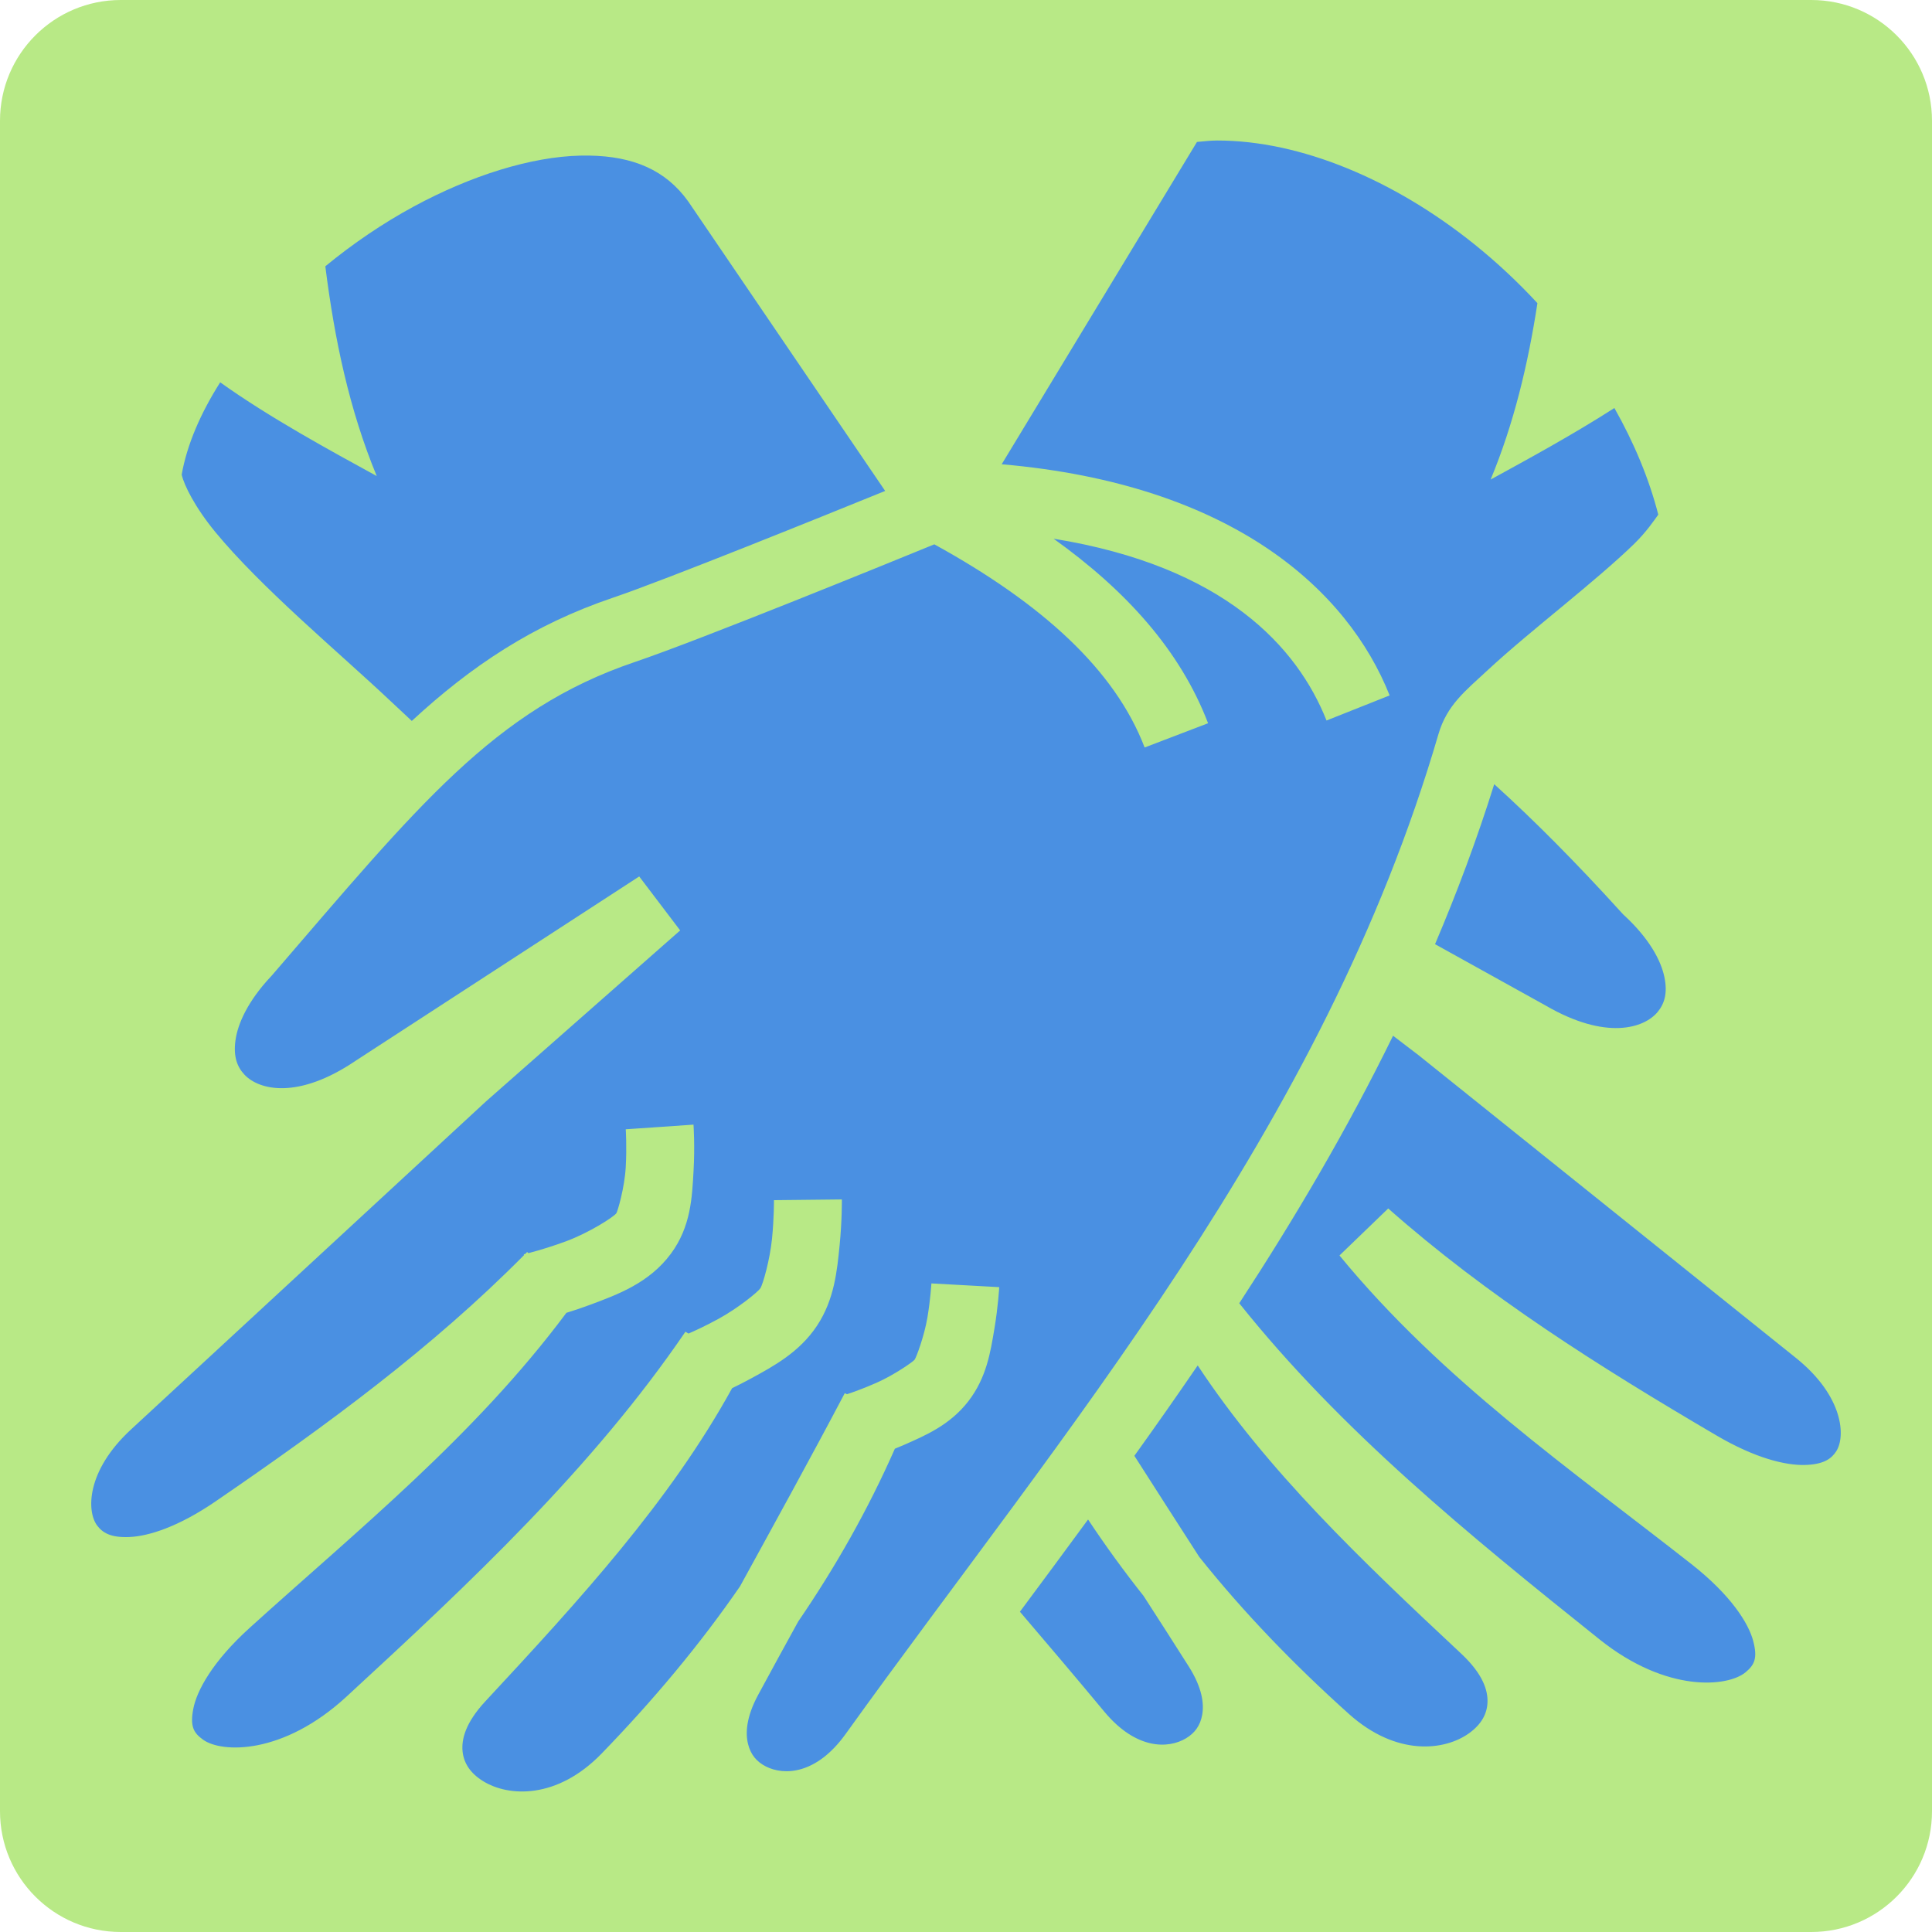
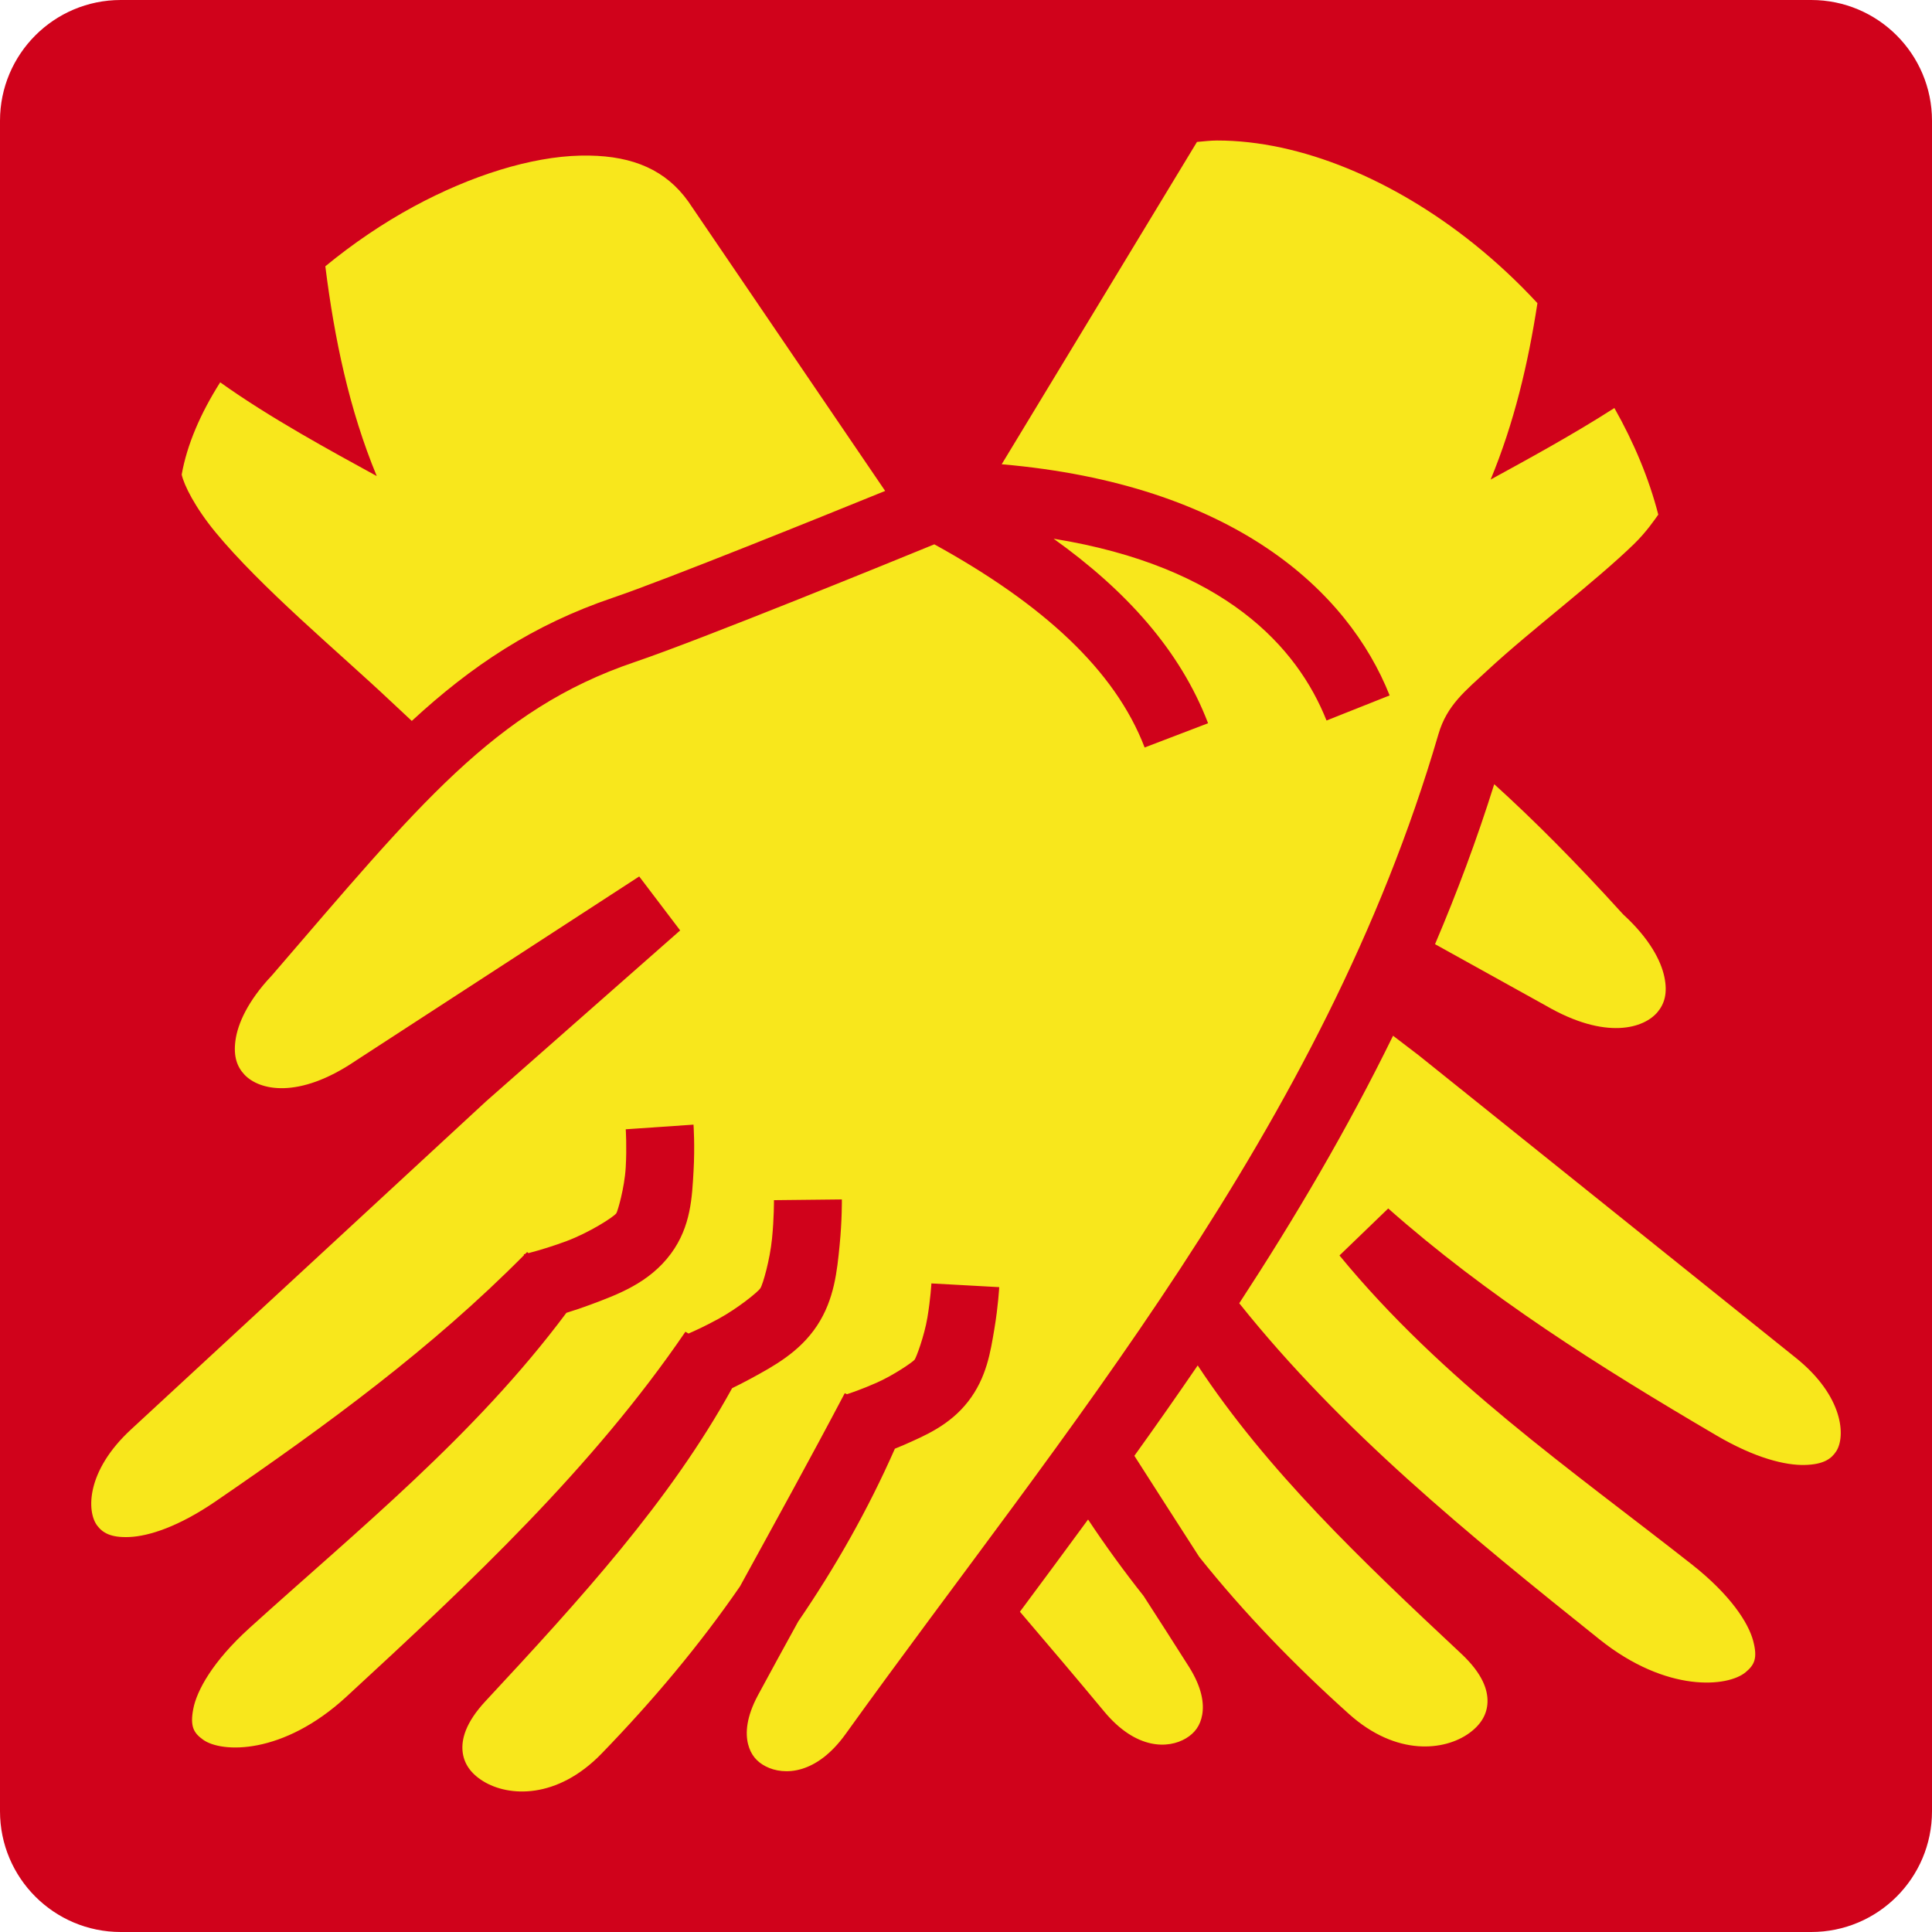
<svg xmlns="http://www.w3.org/2000/svg" style="height: 512px; width: 512px;" viewBox="0 0 512 512">
-   <rect fill="#b8e986" fill-opacity="1" height="512" width="512" rx="32" ry="32" />
+   <rect fill="#d0021b" fill-opacity="1" height="512" width="512" rx="32" ry="32" />
  <g class="" style="" transform="translate(0,0)">
-     <path d="M322.516 37.237c-1.803.002-3.542.234-5.306.377l-51.752 85.42c61.384 5.321 91.779 33.505 102.81 61.26l-16.726 6.646c-7.707-19.39-26.96-40.824-72.317-48.174 19.162 13.713 33.542 29.578 40.928 48.9l-16.814 6.427c-7.863-20.571-27.13-38.098-55.735-53.84-10.062 4.12-61.61 25.173-79.455 31.217-37.145 12.579-57.377 38.092-95.982 82.9l-.131.15-.135.145c-6.262 6.652-8.894 12.653-9.498 17.03-.604 4.375.484 7.097 2.408 9.13 3.848 4.066 14.178 6.64 29.47-3.732l.075-.051 75.041-48.772 10.854 14.301-51.455 45.31-94.098 86.962c-11.929 11.024-11.736 21.742-8.95 25.441 1.394 1.85 3.499 3.27 8.583 3.041 5.084-.229 12.946-2.695 22.781-9.432 29.733-20.365 57.435-40.716 81.75-65.261l-.053-.223.367-.092c.172-.173.347-.342.518-.515l.35.293a107.655 107.655 0 0 0 10.084-3.188c6.013-2.246 12.442-6.342 13.205-7.377.324-.44 2.174-6.693 2.49-12.154.316-5.461.006-10.104.006-10.104l17.957-1.232s.397 5.64.008 12.375c-.39 6.734-.655 14.586-5.977 21.8-5.76 7.81-14.184 10.863-21.392 13.555a116.939 116.939 0 0 1-6.326 2.143c-24.372 32.684-55.333 57.576-83.96 83.508-9.904 8.972-14.003 16.689-14.915 21.431-.913 4.743.134 6.407 2.586 8.18 4.902 3.546 21.164 4.119 37.998-11.39 33.014-30.417 65.222-60.634 89.838-96.72l.812.483c1.444-.624 4.209-1.855 7.963-3.904 4.97-2.713 10.363-7.018 11.084-8.106.685-1.033 2.533-7.58 3.088-13.133.555-5.552.512-10.205.512-10.205l17.998-.193s.064 5.543-.6 12.19c-.665 6.646-1.366 14.304-5.996 21.289-4.666 7.038-11.527 10.72-17.463 13.959-1.81.988-3.477 1.826-5.023 2.578-16.473 29.911-40.153 55.83-65.37 82.955-5.39 5.798-6.381 10.204-6.062 13.312.32 3.108 2.042 5.768 5.422 7.867 6.76 4.2 19.635 4.864 31.433-7.312 13.606-14.042 25.93-28.72 36.664-44.297 9.298-16.962 18.75-34.088 27.762-51.195l.584.271c.878-.286 3.91-1.295 7.867-3.045 4.577-2.023 9.602-5.513 10.053-6.093.437-.563 2.57-6.262 3.397-11.168.826-4.907 1.06-9.057 1.06-9.057l17.975.99s-.274 5.05-1.285 11.057c-1.012 6.006-2.046 12.933-6.934 19.222-4.902 6.308-11.39 9.038-16.986 11.512-.859.38-1.641.691-2.45 1.024-7.137 16.201-15.774 31.408-25.623 45.804-3.572 6.519-7.224 13.13-10.648 19.502-3.152 5.866-3.348 10.106-2.637 12.965.712 2.86 2.318 4.716 4.73 5.94 4.825 2.448 13.382 2.178 21.13-8.612 57.44-79.992 126.521-160.277 157.107-264.986 2.243-7.679 7.14-11.461 12.994-16.895 5.854-5.433 12.982-11.267 19.97-17.056 6.99-5.79 13.841-11.54 18.83-16.39 3.311-3.22 5.419-6.373 6.458-7.813-2.444-9.527-6.436-19.066-11.633-28.252-11.087 7.119-23.137 13.666-32.795 18.957 6.175-14.902 9.925-30.611 12.399-46.746a155.243 155.243 0 0 0-16.739-15.631c-21.237-17.053-46.035-27.498-68.178-27.473zm-166.379 3.994a61.68 61.68 0 0 0-2.384.01c-12.954.302-28.804 5.21-44.079 13.473-8.182 4.426-16.129 9.83-23.459 15.855 2.418 19.238 6.328 37.979 13.625 55.59-12.265-6.72-28.379-15.468-41.486-24.84-5.205 8.198-8.804 16.525-10.203 24.451.6 2.778 3.535 8.694 8.945 15.264 5.898 7.162 14.06 15.165 22.448 22.916 8.387 7.752 16.99 15.27 24.013 21.895 1.998 1.884 3.852 3.573 5.573 5.209 15.831-14.625 32.157-25.492 53.246-32.633 14.01-4.745 56.236-21.829 72.2-28.319l-52.18-76.707c-5.932-8.301-14.54-11.984-26.259-12.164zM395.985 207.82c-4.581 14.599-9.854 28.711-15.686 42.397l29.274 16.236.076.045c15.98 9.278 26.106 5.987 29.66 1.662 1.777-2.163 2.672-4.952 1.764-9.275-.908-4.324-3.953-10.127-10.664-16.325l-.291-.271-.268-.295c-12.296-13.554-23.467-24.77-33.865-34.174zm-26.809 66.66c-12.18 24.887-26.055 48.39-40.76 70.897 26.935 33.764 60.806 61.355 95.481 89.084 17.877 14.295 34.057 12.587 38.7 8.707 2.32-1.94 3.251-3.673 2.01-8.34-1.243-4.667-5.87-12.08-16.378-20.338-31.775-24.973-66.027-48.625-93.252-81.777l12.916-12.457c26.194 23.147 55.562 41.715 86.998 60.16 10.282 6.033 18.295 7.943 23.383 7.816 5.088-.127 7.089-1.69 8.35-3.633 2.521-3.884 1.964-14.59-10.705-24.753l-99.944-80.174-6.799-5.192zm-51.771 87.373a1279.264 1279.264 0 0 1-16.785 23.952c5.713 8.955 11.47 17.89 17.183 26.777 11.799 14.79 25.119 28.572 39.674 41.63 12.62 11.323 25.417 9.758 31.867 5.096 3.226-2.33 4.759-5.103 4.86-8.226.101-3.123-1.196-7.448-6.979-12.856-26.478-24.761-51.405-48.475-69.82-76.373zm-29.057 40.832a4530.38 4530.38 0 0 1-18.058 24.438c7.546 8.835 15.018 17.636 22.326 26.441 8.482 10.222 17.036 9.89 21.678 7.112 2.32-1.39 3.794-3.352 4.304-6.254.51-2.902.017-7.119-3.537-12.75-3.863-6.123-7.972-12.466-11.994-18.723a297.326 297.326 0 0 1-14.719-20.264z" fill="#4a90e2" fill-opacity="1" />
+     <path d="M322.516 37.237c-1.803.002-3.542.234-5.306.377l-51.752 85.42c61.384 5.321 91.779 33.505 102.81 61.26l-16.726 6.646c-7.707-19.39-26.96-40.824-72.317-48.174 19.162 13.713 33.542 29.578 40.928 48.9l-16.814 6.427c-7.863-20.571-27.13-38.098-55.735-53.84-10.062 4.12-61.61 25.173-79.455 31.217-37.145 12.579-57.377 38.092-95.982 82.9l-.131.15-.135.145c-6.262 6.652-8.894 12.653-9.498 17.03-.604 4.375.484 7.097 2.408 9.13 3.848 4.066 14.178 6.64 29.47-3.732l.075-.051 75.041-48.772 10.854 14.301-51.455 45.31-94.098 86.962c-11.929 11.024-11.736 21.742-8.95 25.441 1.394 1.85 3.499 3.27 8.583 3.041 5.084-.229 12.946-2.695 22.781-9.432 29.733-20.365 57.435-40.716 81.75-65.261l-.053-.223.367-.092c.172-.173.347-.342.518-.515l.35.293a107.655 107.655 0 0 0 10.084-3.188c6.013-2.246 12.442-6.342 13.205-7.377.324-.44 2.174-6.693 2.49-12.154.316-5.461.006-10.104.006-10.104l17.957-1.232s.397 5.64.008 12.375c-.39 6.734-.655 14.586-5.977 21.8-5.76 7.81-14.184 10.863-21.392 13.555a116.939 116.939 0 0 1-6.326 2.143c-24.372 32.684-55.333 57.576-83.96 83.508-9.904 8.972-14.003 16.689-14.915 21.431-.913 4.743.134 6.407 2.586 8.18 4.902 3.546 21.164 4.119 37.998-11.39 33.014-30.417 65.222-60.634 89.838-96.72l.812.483c1.444-.624 4.209-1.855 7.963-3.904 4.97-2.713 10.363-7.018 11.084-8.106.685-1.033 2.533-7.58 3.088-13.133.555-5.552.512-10.205.512-10.205l17.998-.193s.064 5.543-.6 12.19c-.665 6.646-1.366 14.304-5.996 21.289-4.666 7.038-11.527 10.72-17.463 13.959-1.81.988-3.477 1.826-5.023 2.578-16.473 29.911-40.153 55.83-65.37 82.955-5.39 5.798-6.381 10.204-6.062 13.312.32 3.108 2.042 5.768 5.422 7.867 6.76 4.2 19.635 4.864 31.433-7.312 13.606-14.042 25.93-28.72 36.664-44.297 9.298-16.962 18.75-34.088 27.762-51.195l.584.271c.878-.286 3.91-1.295 7.867-3.045 4.577-2.023 9.602-5.513 10.053-6.093.437-.563 2.57-6.262 3.397-11.168.826-4.907 1.06-9.057 1.06-9.057l17.975.99s-.274 5.05-1.285 11.057c-1.012 6.006-2.046 12.933-6.934 19.222-4.902 6.308-11.39 9.038-16.986 11.512-.859.38-1.641.691-2.45 1.024-7.137 16.201-15.774 31.408-25.623 45.804-3.572 6.519-7.224 13.13-10.648 19.502-3.152 5.866-3.348 10.106-2.637 12.965.712 2.86 2.318 4.716 4.73 5.94 4.825 2.448 13.382 2.178 21.13-8.612 57.44-79.992 126.521-160.277 157.107-264.986 2.243-7.679 7.14-11.461 12.994-16.895 5.854-5.433 12.982-11.267 19.97-17.056 6.99-5.79 13.841-11.54 18.83-16.39 3.311-3.22 5.419-6.373 6.458-7.813-2.444-9.527-6.436-19.066-11.633-28.252-11.087 7.119-23.137 13.666-32.795 18.957 6.175-14.902 9.925-30.611 12.399-46.746a155.243 155.243 0 0 0-16.739-15.631c-21.237-17.053-46.035-27.498-68.178-27.473zm-166.379 3.994a61.68 61.68 0 0 0-2.384.01c-12.954.302-28.804 5.21-44.079 13.473-8.182 4.426-16.129 9.83-23.459 15.855 2.418 19.238 6.328 37.979 13.625 55.59-12.265-6.72-28.379-15.468-41.486-24.84-5.205 8.198-8.804 16.525-10.203 24.451.6 2.778 3.535 8.694 8.945 15.264 5.898 7.162 14.06 15.165 22.448 22.916 8.387 7.752 16.99 15.27 24.013 21.895 1.998 1.884 3.852 3.573 5.573 5.209 15.831-14.625 32.157-25.492 53.246-32.633 14.01-4.745 56.236-21.829 72.2-28.319l-52.18-76.707c-5.932-8.301-14.54-11.984-26.259-12.164zM395.985 207.82c-4.581 14.599-9.854 28.711-15.686 42.397l29.274 16.236.076.045c15.98 9.278 26.106 5.987 29.66 1.662 1.777-2.163 2.672-4.952 1.764-9.275-.908-4.324-3.953-10.127-10.664-16.325l-.291-.271-.268-.295c-12.296-13.554-23.467-24.77-33.865-34.174zm-26.809 66.66c-12.18 24.887-26.055 48.39-40.76 70.897 26.935 33.764 60.806 61.355 95.481 89.084 17.877 14.295 34.057 12.587 38.7 8.707 2.32-1.94 3.251-3.673 2.01-8.34-1.243-4.667-5.87-12.08-16.378-20.338-31.775-24.973-66.027-48.625-93.252-81.777l12.916-12.457c26.194 23.147 55.562 41.715 86.998 60.16 10.282 6.033 18.295 7.943 23.383 7.816 5.088-.127 7.089-1.69 8.35-3.633 2.521-3.884 1.964-14.59-10.705-24.753l-99.944-80.174-6.799-5.192zm-51.771 87.373a1279.264 1279.264 0 0 1-16.785 23.952c5.713 8.955 11.47 17.89 17.183 26.777 11.799 14.79 25.119 28.572 39.674 41.63 12.62 11.323 25.417 9.758 31.867 5.096 3.226-2.33 4.759-5.103 4.86-8.226.101-3.123-1.196-7.448-6.979-12.856-26.478-24.761-51.405-48.475-69.82-76.373zm-29.057 40.832a4530.38 4530.38 0 0 1-18.058 24.438c7.546 8.835 15.018 17.636 22.326 26.441 8.482 10.222 17.036 9.89 21.678 7.112 2.32-1.39 3.794-3.352 4.304-6.254.51-2.902.017-7.119-3.537-12.75-3.863-6.123-7.972-12.466-11.994-18.723a297.326 297.326 0 0 1-14.719-20.264z" fill="#f8e71c" fill-opacity="1" />
  </g>
</svg>
